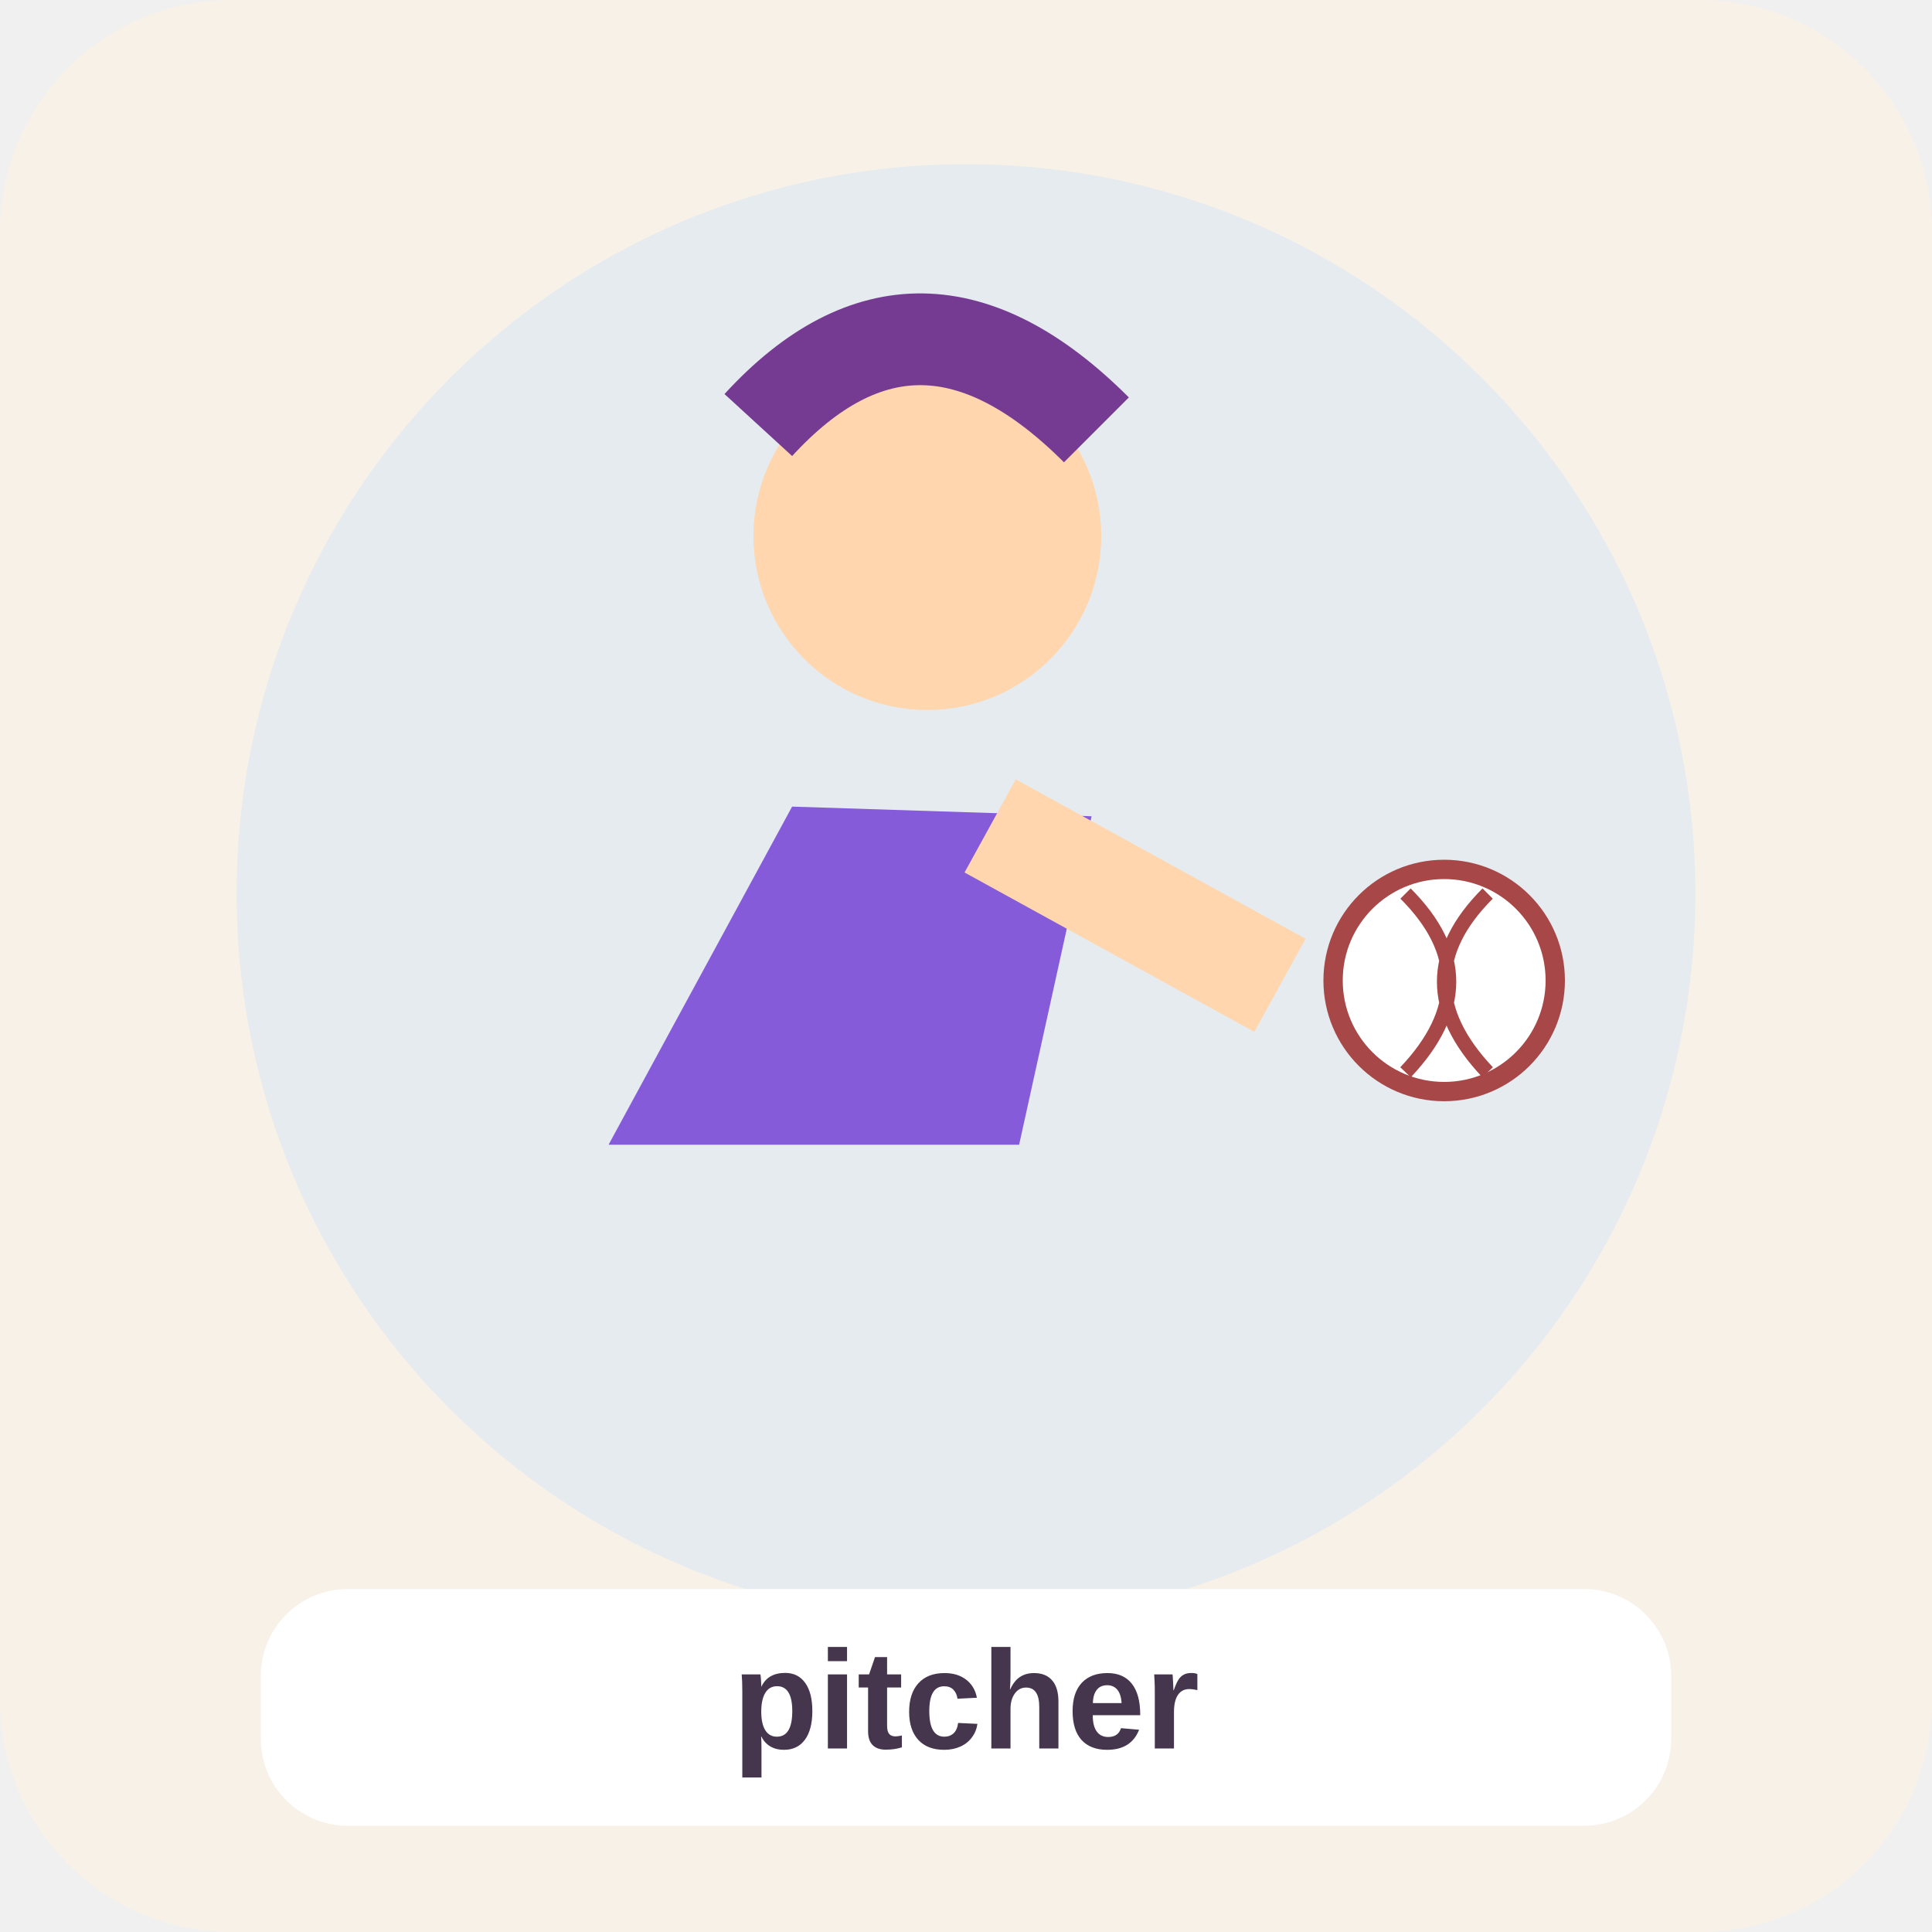
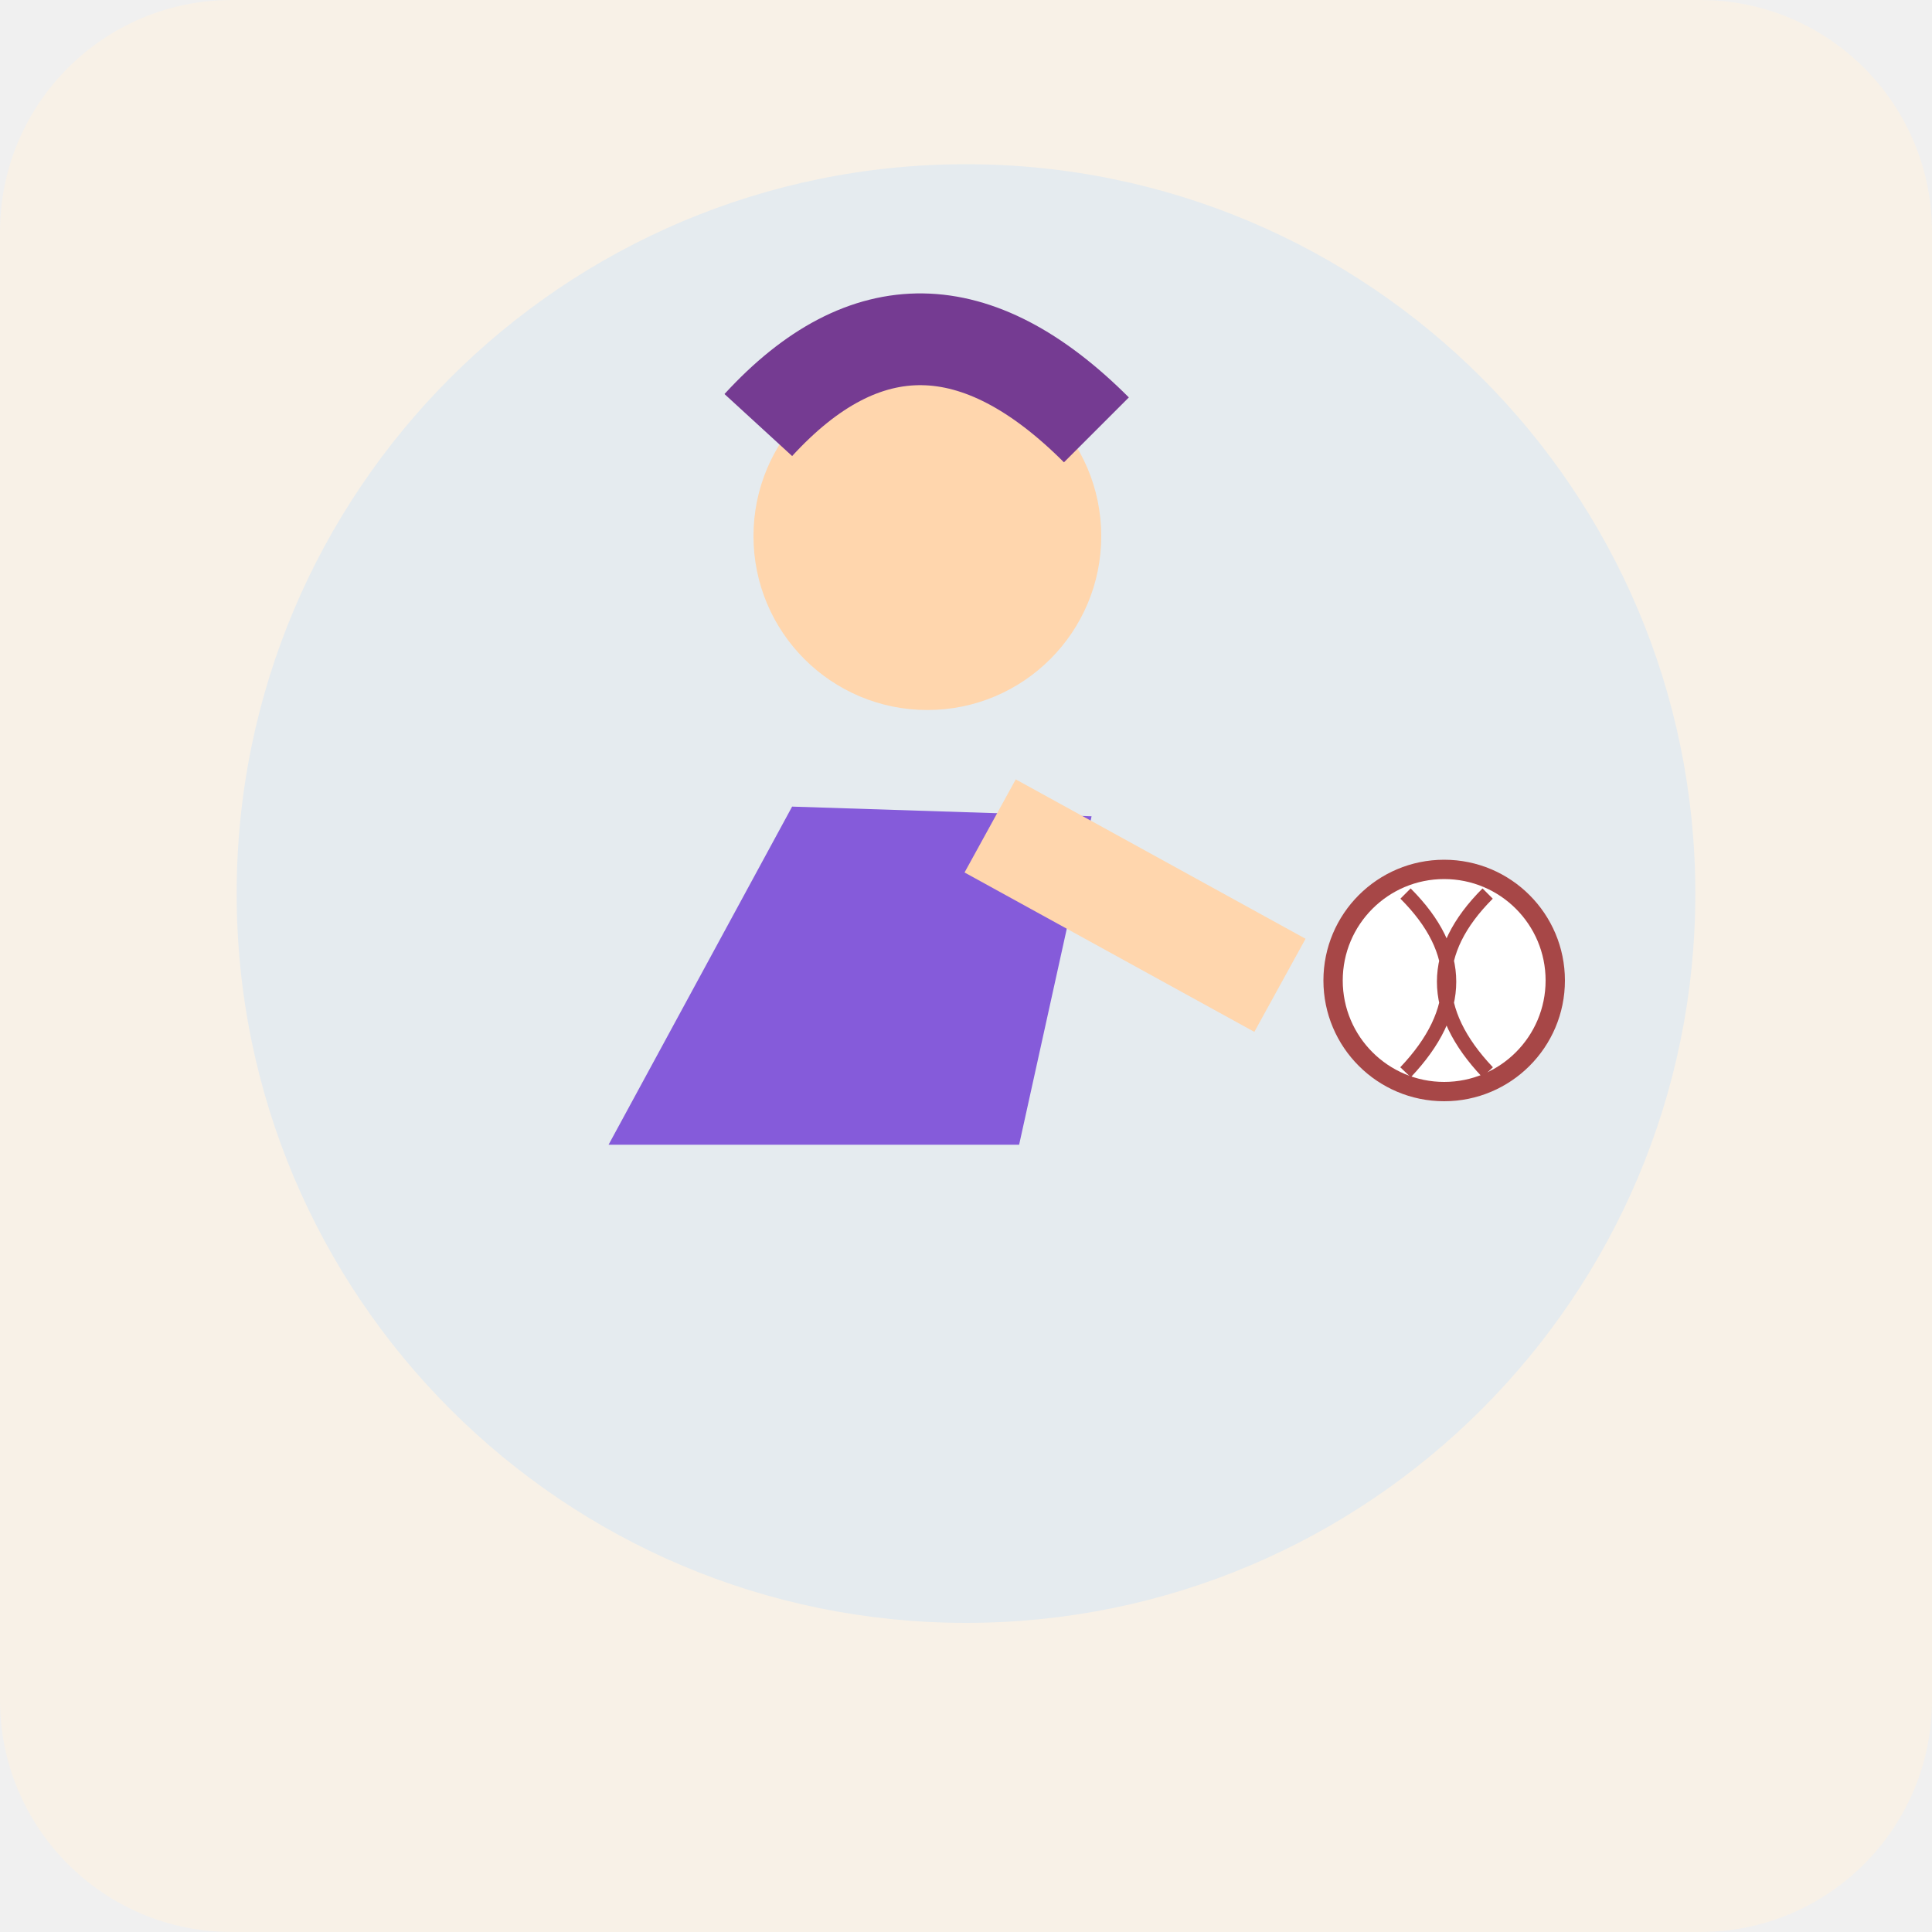
- <svg xmlns="http://www.w3.org/2000/svg" viewBox="0 0 400 400" role="img" aria-label="Illustration of pitcher">
+ <svg xmlns="http://www.w3.org/2000/svg" viewBox="0 0 400 400" role="img" aria-label="Study illustration">
  <rect width="400" height="400" rx="48" fill="#f8f1e7" />
  <circle cx="200" cy="185" r="151" fill="#e5ebef" />
  <circle cx="192" cy="111" r="36" fill="#ffd6ad" />
  <path d="M157 88 Q190 52 227 89" stroke="#753b92" stroke-width="19" fill="none" />
  <path d="M164 167l-38 70 85 0 15-68" fill="#855bda" />
  <path d="M205 171L265 204" stroke="#ffd6ad" stroke-width="22" />
  <circle cx="299" cy="203" r="23" fill="#fff" stroke="#a74747" stroke-width="4" />
  <path d="M291 185q18 18 0 37m17-37q-18 18 0 37" stroke="#a74747" fill="none" stroke-width="3" />
-   <rect x="54" y="329" width="292" height="49" rx="18" fill="#ffffff" />
-   <text x="200" y="362" font-family="Arial,sans-serif" font-size="29" text-anchor="middle" fill="#45364e" font-weight="bold">pitcher</text>
</svg>
